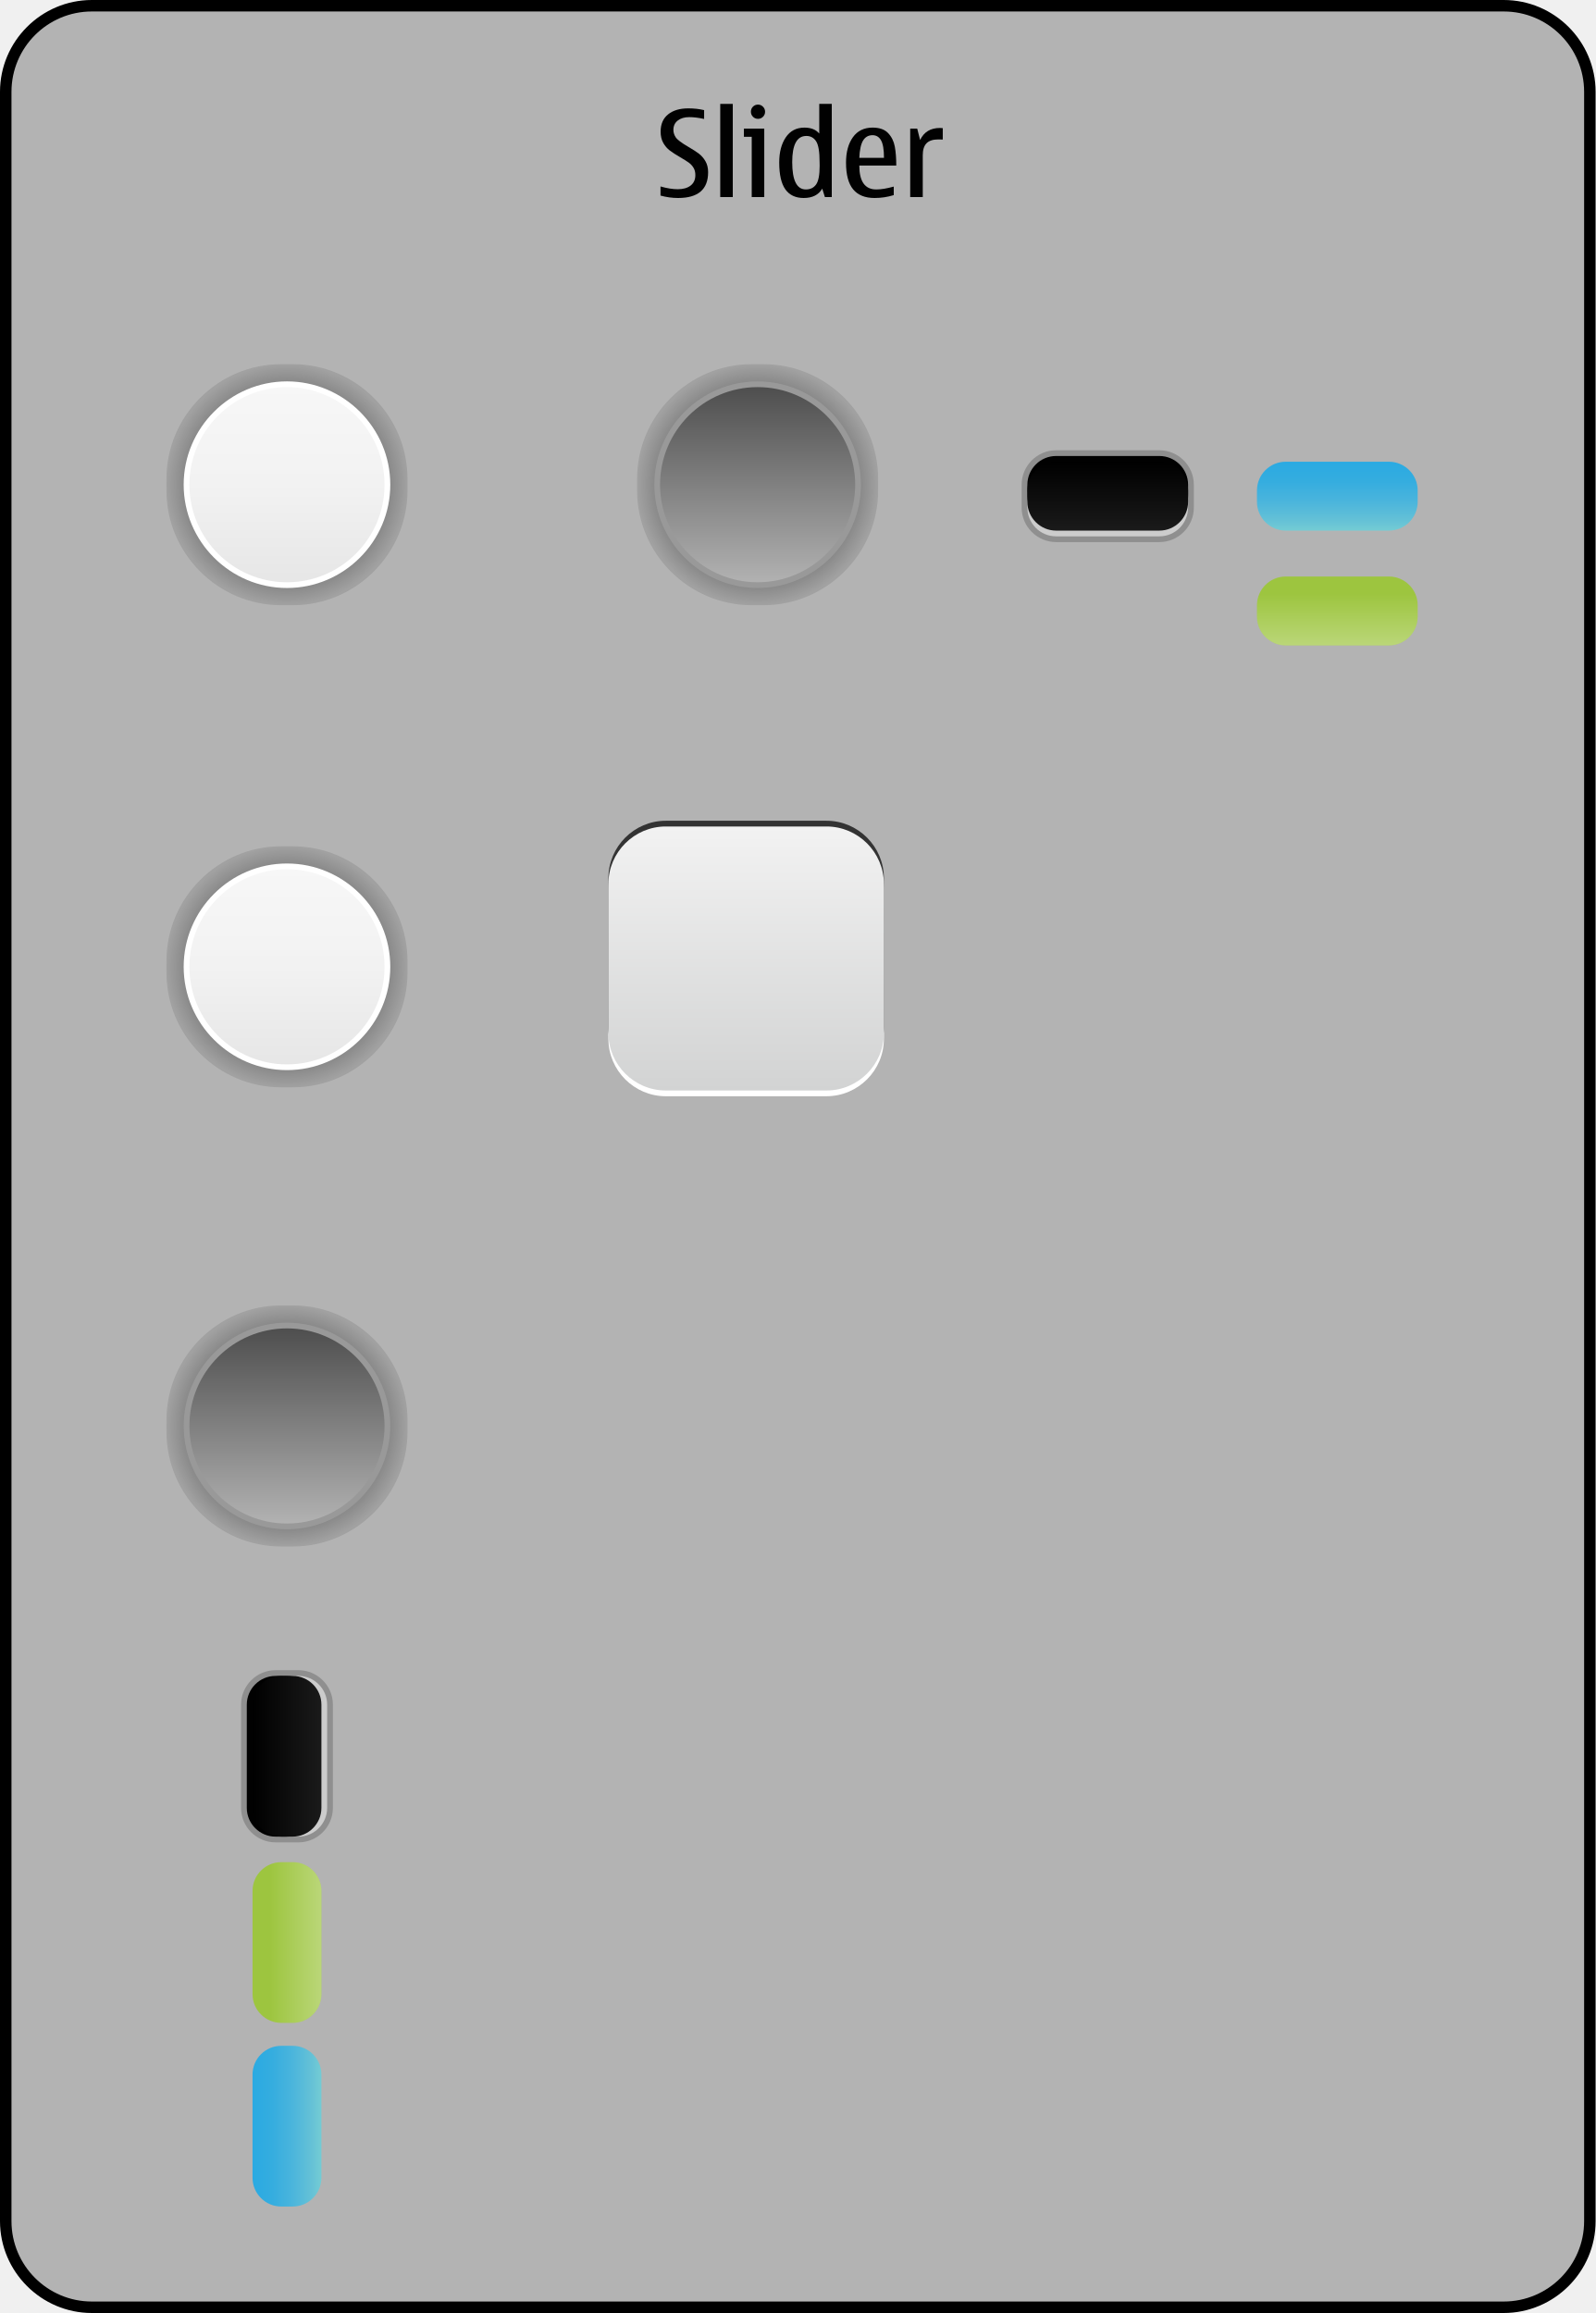
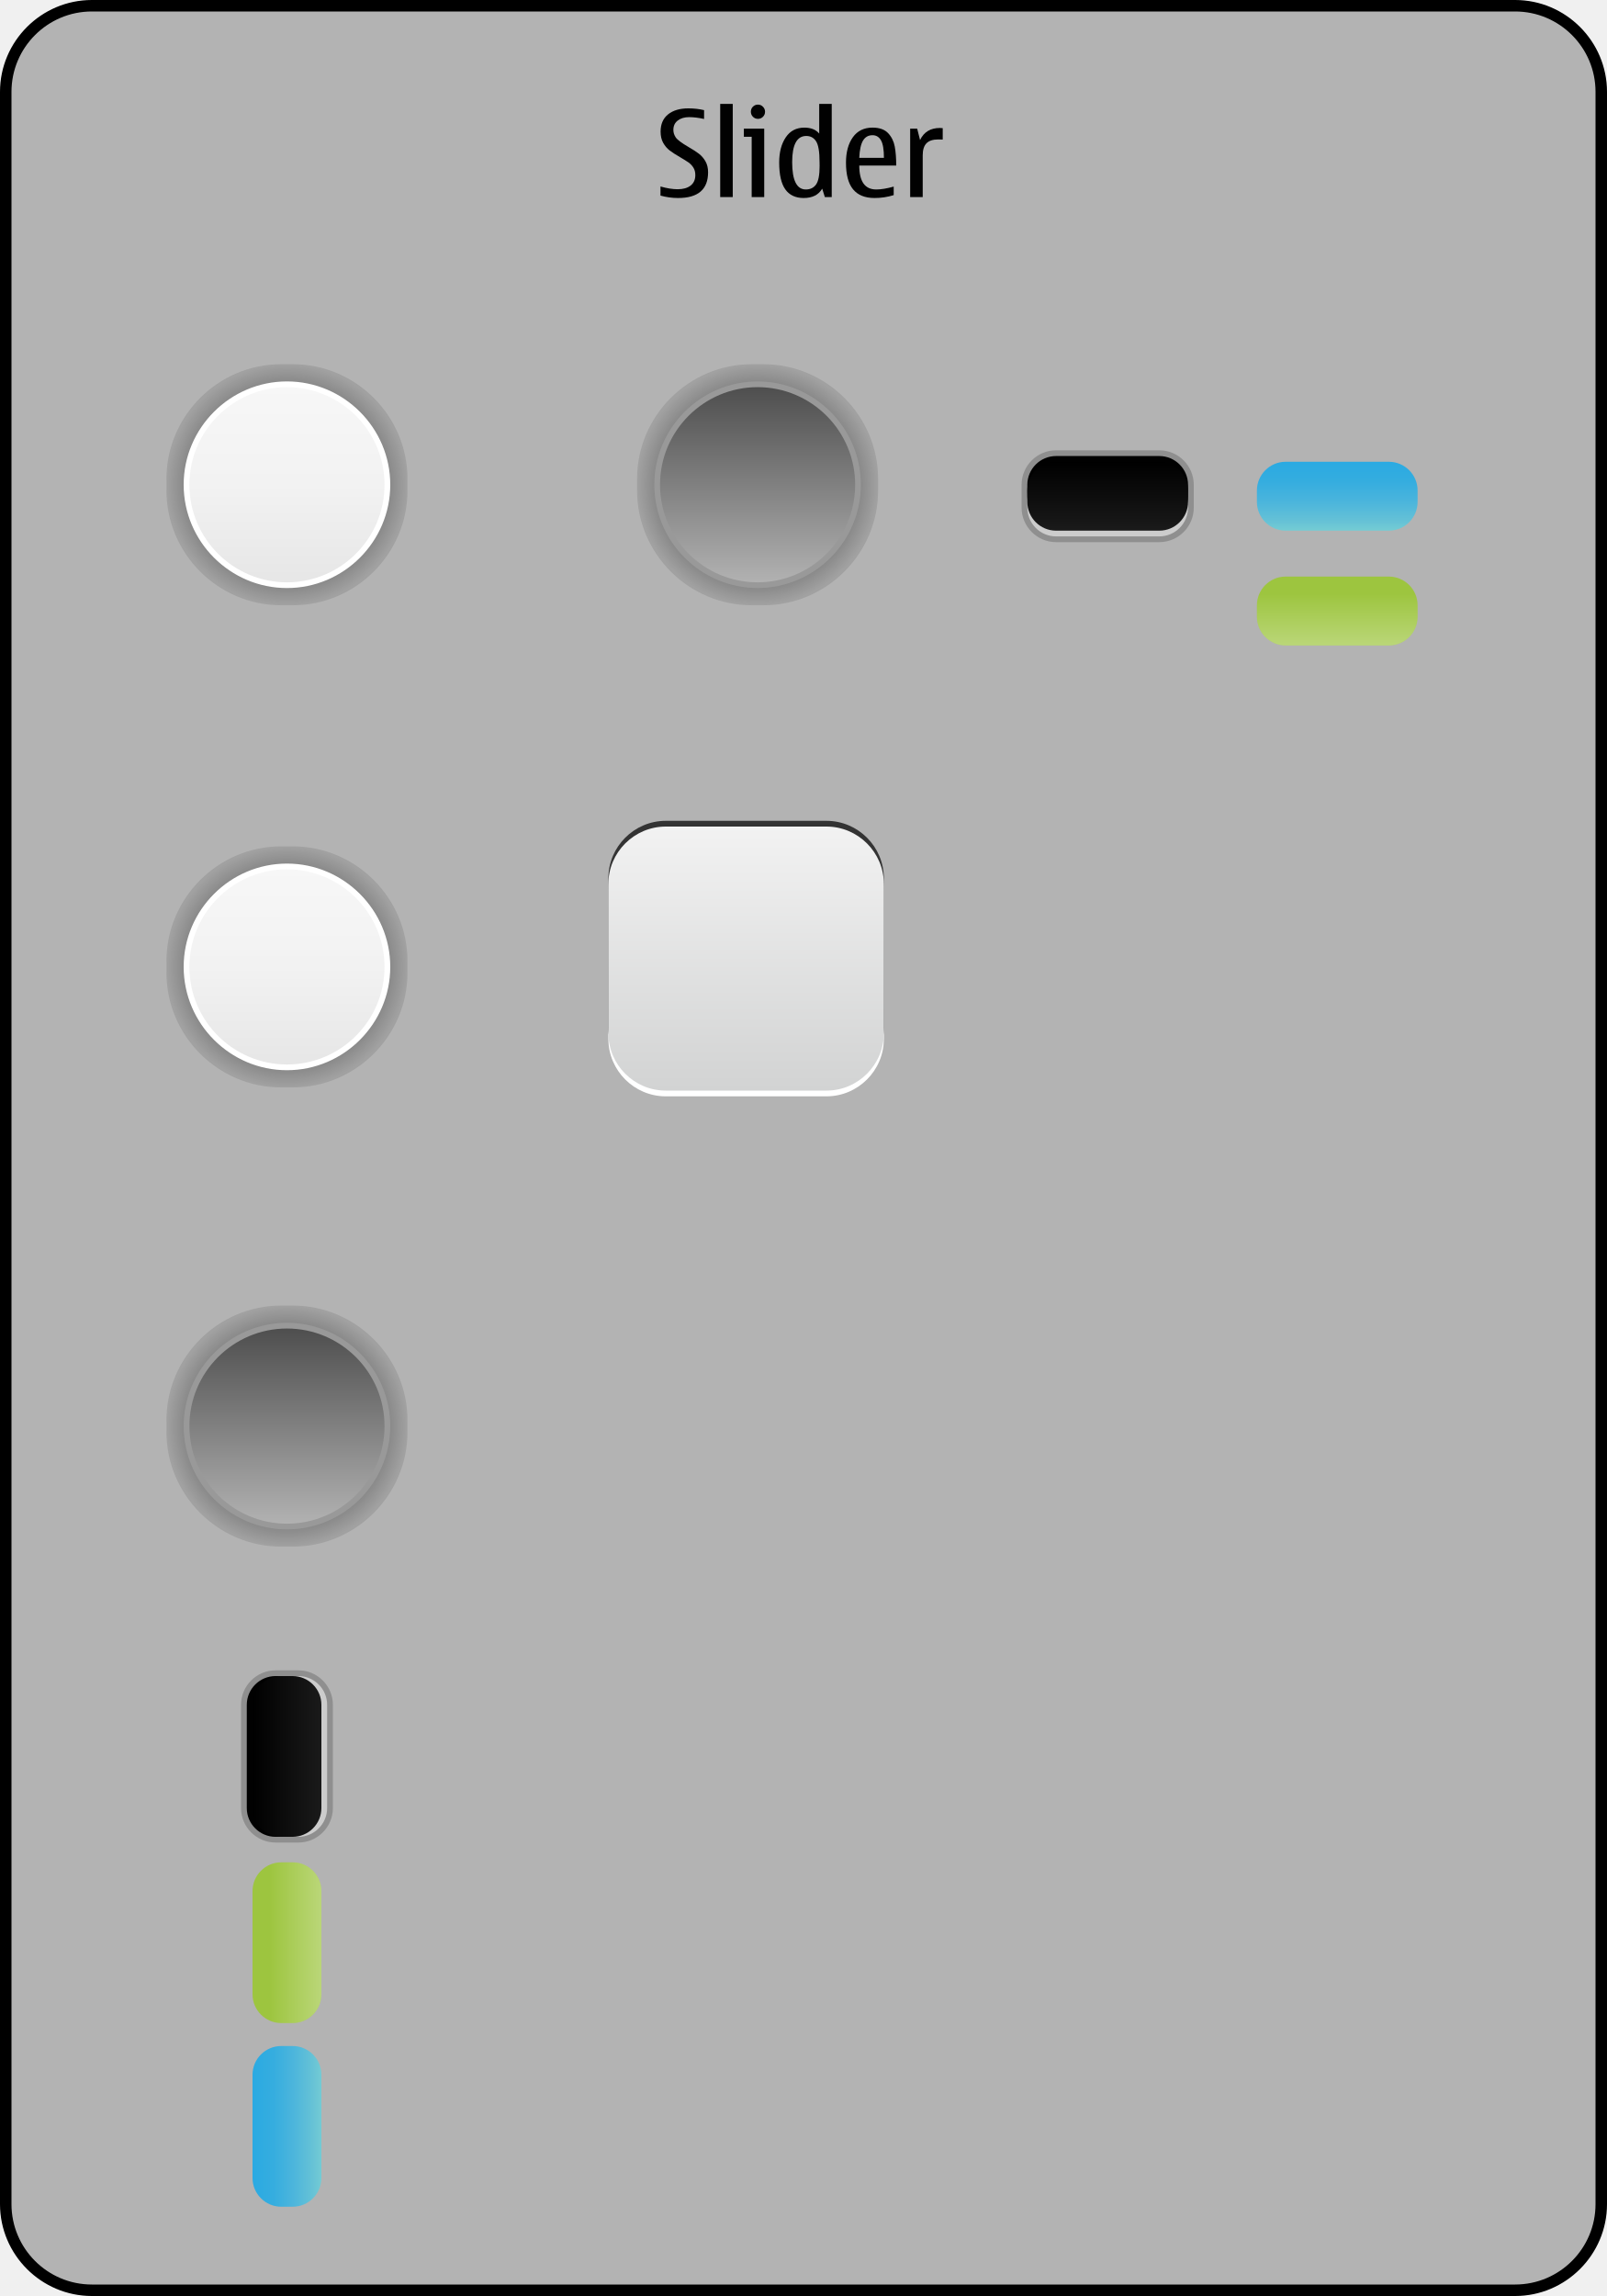
- <svg xmlns="http://www.w3.org/2000/svg" version="1.1" x="0px" y="0px" width="278px" height="403px" viewBox="0 0 278 403" style="enable-background:new 0 0 278 403;" xml:space="preserve">
+ <svg xmlns="http://www.w3.org/2000/svg" version="1.1" x="0px" y="0px" width="280px" height="400px" viewBox="0 0 280 400" style="enable-background:new 0 0 280 400;" xml:space="preserve">
  <g id="duislider-layer">
</g>
  <g id="dui-theme-rd">
    <g id="duislider">
      <g id="duisliderThemeTemplateHelper">
        <g>
-           <path style="fill:#B3B3B3;" d="M16,402c-8.271,0-15-6.729-15-15V16C1,7.729,7.729,1,16,1h246c8.271,0,15,6.729,15,15v371      c0,8.271-6.729,15-15,15H16z" />
+           <path style="fill:#B3B3B3;" d="M16,399c-8.271,0-15-6.729-15-15V16C1,7.729,7.729,1,16,1h248c8.271,0,15,6.729,15,15v368      c0,8.271-6.729,15-15,15H16z" />
          <g>
-             <path d="M262,2c7.72,0,14,6.28,14,14v371c0,7.72-6.28,14-14,14H16c-7.72,0-14-6.28-14-14V16C2,8.28,8.28,2,16,2H262 M262,0H16       C7.2,0,0,7.2,0,16v371c0,8.8,7.2,16,16,16h246c8.8,0,16-7.2,16-16V16C278,7.2,270.8,0,262,0L262,0z" />
+             <path d="M264,2c7.72,0,14,6.28,14,14v368c0,7.72-6.28,14-14,14H16c-7.72,0-14-6.28-14-14V16C2,8.28,8.28,2,16,2H264 M264,0H16       C7.2,0,0,7.2,0,16v368c0,8.8,7.2,16,16,16h248c8.8,0,16-7.2,16-16V16C280,7.2,272.8,0,264,0L264,0z" />
          </g>
        </g>
        <path style="fill:#010101;" d="M118.146,34.497c-1.025,0-2.049-0.14-3.066-0.421v-1.589c1.121,0.321,2.123,0.481,3.004,0.481     c0.943,0,1.689-0.211,2.24-0.635s0.826-1.033,0.826-1.826c0-0.506-0.107-0.934-0.324-1.286c-0.215-0.353-0.494-0.651-0.834-0.897     c-0.344-0.246-0.838-0.557-1.488-0.934c-0.771-0.443-1.383-0.838-1.83-1.184s-0.822-0.786-1.123-1.323     c-0.301-0.536-0.451-1.188-0.451-1.953c0-1.299,0.434-2.298,1.297-2.999c0.865-0.701,2.043-1.051,3.533-1.051     c0.977,0,1.893,0.102,2.748,0.307v1.539c-0.957-0.213-1.824-0.318-2.604-0.318c-0.814,0-1.477,0.197-1.984,0.59     c-0.51,0.393-0.764,0.938-0.764,1.635c0,0.451,0.135,0.883,0.404,1.293s1.002,0.963,2.199,1.66     c0.779,0.451,1.393,0.848,1.84,1.189c0.449,0.342,0.828,0.779,1.139,1.312s0.467,1.173,0.467,1.918     C123.375,33,121.633,34.497,118.146,34.497z" />
        <path style="fill:#010101;" d="M125.486,34.333V18.102h2.186v16.231H125.486z" />
        <path style="fill:#010101;" d="M133.156,34.333h-2.184v-10.5h-1.363v-1.425h3.547V34.333z M132.07,18.225     c0.334,0,0.623,0.123,0.867,0.369c0.242,0.246,0.363,0.536,0.363,0.871c0,0.342-0.119,0.635-0.359,0.877     c-0.238,0.242-0.529,0.363-0.871,0.363c-0.35,0-0.643-0.121-0.883-0.363c-0.238-0.242-0.357-0.535-0.357-0.877     c0-0.349,0.119-0.643,0.357-0.882C131.428,18.344,131.721,18.225,132.07,18.225z" />
        <path style="fill:#010101;" d="M143.719,34.333l-0.461-1.466c-0.631,1.086-1.707,1.63-3.23,1.63c-1.416,0-2.48-0.501-3.195-1.502     c-0.713-1.001-1.07-2.565-1.07-4.691c0-1.784,0.381-3.241,1.143-4.373s1.844-1.697,3.246-1.697c1.148,0,2.01,0.345,2.584,1.036     v-5.168h2.184v16.231H143.719z M142.807,28.898l-0.012-0.677c0-1.777-0.199-2.978-0.6-3.599c-0.4-0.623-0.969-0.934-1.707-0.934     c-0.82,0-1.436,0.379-1.846,1.139c-0.41,0.758-0.615,1.896-0.615,3.414c0,1.593,0.197,2.785,0.596,3.578     c0.395,0.793,0.99,1.189,1.783,1.189c0.771,0,1.365-0.287,1.779-0.861S142.807,30.491,142.807,28.898z" />
        <path style="fill:#010101;" d="M155.717,32.508v1.486c-1.074,0.336-2.186,0.503-3.334,0.503c-1.668,0-2.916-0.503-3.742-1.507     c-0.828-1.006-1.24-2.554-1.24-4.646c0-1.839,0.4-3.317,1.199-4.435c0.801-1.118,1.941-1.677,3.426-1.677     c1.201,0,2.105,0.319,2.711,0.959s0.992,1.422,1.164,2.348c0.17,0.927,0.256,2.028,0.256,3.308h-6.439     c0,1.387,0.246,2.428,0.738,3.122s1.23,1.04,2.215,1.04C153.504,33.01,154.52,32.843,155.717,32.508z M149.717,27.504h4.297     c0-1.442-0.172-2.461-0.512-3.056c-0.344-0.595-0.836-0.892-1.477-0.892c-0.719,0-1.268,0.307-1.646,0.922     S149.779,26.103,149.717,27.504z" />
        <path style="fill:#010101;" d="M159.807,22.408l0.502,1.988c0.664-1.4,1.818-2.102,3.467-2.102c0.219,0,0.379,0.01,0.482,0.031     v1.988c-0.172-0.014-0.428-0.02-0.77-0.02c-0.938,0-1.623,0.224-2.061,0.671c-0.438,0.448-0.656,1.147-0.656,2.097v7.271h-2.186     V22.408H159.807z" />
      </g>
      <g id="duislider-handle-value-background">
        <g>
          <path style="fill:#FFFFFF;" d="M154,181c0,5.5-4.5,10-10,10h-28c-5.5,0-10-4.5-10-10v-26c0-5.5,4.5-10,10-10h28      c5.5,0,10,4.5,10,10V181z" />
        </g>
        <g>
          <path style="fill:#333333;" d="M154,179c0,5.5-4.5,10-10,10h-28c-5.5,0-10-4.5-10-10v-26c0-5.5,4.5-10,10-10h28      c5.5,0,10,4.5,10,10V179z" />
        </g>
        <g>
          <linearGradient id="SVGID_1_" gradientUnits="userSpaceOnUse" x1="130" y1="144" x2="130" y2="190">
            <stop offset="0" style="stop-color:#F2F2F2" />
            <stop offset="1" style="stop-color:#D2D3D3" />
          </linearGradient>
          <path style="fill:url(#SVGID_1_);" d="M154,180c0,5.5-4.5,10-10,10h-28c-5.5,0-10-4.5-10-10v-26c0-5.5,4.5-10,10-10h28      c5.5,0,10,4.5,10,10V180z" />
        </g>
      </g>
      <g id="duislider-vertical-background-elapsed">
        <rect x="42" y="355.449" style="opacity:0;fill:#010101;" width="16" height="30" />
        <g id="Normal_68_">
-           <linearGradient id="SVGID_2_" gradientUnits="userSpaceOnUse" x1="2247.551" y1="-3796.001" x2="2247.551" y2="-3808.001" gradientTransform="matrix(-4.371139e-08 -1 1 -4.371139e-08 3852.001 2617.999)">
+           <linearGradient id="SVGID_2_" gradientUnits="userSpaceOnUse" x1="2247.551" y1="-3798.001" x2="2247.551" y2="-3810.001" gradientTransform="matrix(0 -1 1 0 3854 2618)">
            <stop offset="0" style="stop-color:#74CCD4" />
            <stop offset="0.13" style="stop-color:#66C2D6" />
            <stop offset="0.416" style="stop-color:#4BB5DC" />
            <stop offset="0.705" style="stop-color:#35ADDF" />
            <stop offset="1" style="stop-color:#2AAAE2" />
          </linearGradient>
          <path style="fill:url(#SVGID_2_);" d="M51,356.449c2.75,0,5,2.25,5,5v18c0,2.75-2.25,5-5,5h-2c-2.75,0-5-2.25-5-5v-18      c0-2.75,2.25-5,5-5H51z" />
        </g>
      </g>
      <g id="duislider-vertical-background-received">
        <rect x="42" y="323.449" style="opacity:0;fill:#010101;" width="16" height="30" />
        <g id="Normal_67_">
          <path style="fill:#9DC53F;" d="M49,352.449c-2.75,0-5-2.25-5-5v-18c0-2.75,2.25-5,5-5h2c2.75,0,5,2.25,5,5v18c0,2.75-2.25,5-5,5      H49z" />
        </g>
        <g id="Normal_66_" style="opacity:0.3;">
-           <linearGradient id="SVGID_3_" gradientUnits="userSpaceOnUse" x1="4223.449" y1="2542.999" x2="4223.449" y2="2530.999" gradientTransform="matrix(-4.371139e-08 1 -1 -4.371139e-08 2587 -3885.001)">
+           <linearGradient id="SVGID_3_" gradientUnits="userSpaceOnUse" x1="4225.449" y1="2542.999" x2="4225.449" y2="2530.999" gradientTransform="matrix(0 1 -1 0 2587 -3887)">
            <stop offset="0.25" style="stop-color:#FFFFFF;stop-opacity:0" />
            <stop offset="0.933" style="stop-color:#FFFFFF;stop-opacity:0.91" />
            <stop offset="1" style="stop-color:#FFFFFF" />
          </linearGradient>
          <path style="fill:url(#SVGID_3_);" d="M49,352.449c-2.75,0-5-2.25-5-5v-18c0-2.75,2.25-5,5-5h2c2.75,0,5,2.25,5,5v18      c0,2.75-2.25,5-5,5H49z" />
        </g>
      </g>
      <g id="duislider-vertical-background">
        <g id="Normal_65_" style="opacity:0.2;">
          <path style="fill:#010101;" d="M52,291c3.3,0,6,2.7,6,6v18c0,3.3-2.7,6-6,6h-4c-3.3,0-6-2.7-6-6v-18c0-3.3,2.7-6,6-6H52z" />
        </g>
        <g id="Normal_64_">
          <path style="fill:#CCCCCC;" d="M52,292c2.75,0,5,2.25,5,5v18c0,2.75-2.25,5-5,5h-2c-2.75,0-5-2.25-5-5v-18c0-2.75,2.25-5,5-5H52      z" />
        </g>
        <g id="Normal_63_">
          <path style="fill:#010101;" d="M50,292c2.75,0,5,2.25,5,5v18c0,2.75-2.25,5-5,5h-2c-2.75,0-5-2.25-5-5v-18c0-2.75,2.25-5,5-5H50      z" />
        </g>
-         <g id="Normal_28_">
-           <linearGradient id="SVGID_4_" gradientUnits="userSpaceOnUse" x1="2248" y1="-3860.001" x2="2248" y2="-3872.001" gradientTransform="matrix(-4.371139e-08 -1 1 -4.371139e-08 3916.001 2553.999)">
+         <g id="Normal_52_">
+           <linearGradient id="SVGID_4_" gradientUnits="userSpaceOnUse" x1="2248" y1="-3862.001" x2="2248" y2="-3874.001" gradientTransform="matrix(0 -1 1 0 3918 2554)">
            <stop offset="0" style="stop-color:#1A1A1A" />
            <stop offset="1" style="stop-color:#000000" />
          </linearGradient>
          <path style="fill:url(#SVGID_4_);" d="M51,292c2.75,0,5,2.25,5,5v18c0,2.75-2.25,5-5,5h-2c-2.75,0-5-2.25-5-5v-18      c0-2.75,2.25-5,5-5H51z" />
        </g>
      </g>
      <g id="duislider-vertical-handle-pressed">
        <rect x="14" y="212.449" style="opacity:0;fill:#010101;" width="72" height="72" />
-         <g id="Normal_27_">
-           <radialGradient id="SVGID_5_" cx="128.727" cy="168.556" r="19.001" gradientTransform="matrix(1.1052 0 0 1.1052 -92.2676 62.1611)" gradientUnits="userSpaceOnUse">
+         <g id="Normal_51_">
+           <radialGradient id="SVGID_5_" cx="128.821" cy="168.461" r="19.001" gradientTransform="matrix(1.1052 0 0 1.1052 -92.373 62.2657)" gradientUnits="userSpaceOnUse">
            <stop offset="0" style="stop-color:#000000" />
            <stop offset="1" style="stop-color:#000000;stop-opacity:0.1" />
          </radialGradient>
          <path style="fill:url(#SVGID_5_);" d="M71,249.449c0,11-9,20-20,20h-2c-11,0-20-9-20-20v-2c0-11,9-20,20-20h2c11,0,20,9,20,20      V249.449z" />
        </g>
-         <g id="Normal_26_">
+         <g id="Normal_50_">
          <linearGradient id="SVGID_6_" gradientUnits="userSpaceOnUse" x1="50" y1="265.949" x2="50" y2="230.949">
            <stop offset="0" style="stop-color:#B3B3B3" />
            <stop offset="1" style="stop-color:#4D4D4D" />
          </linearGradient>
          <path style="fill:url(#SVGID_6_);" d="M50,265.949c-9.649,0-17.5-7.851-17.5-17.5s7.851-17.5,17.5-17.5s17.5,7.851,17.5,17.5      S59.649,265.949,50,265.949L50,265.949z" />
          <g>
            <path style="fill:#999999;" d="M50,231.449c9.374,0,17,7.626,17,17s-7.626,17-17,17s-17-7.626-17-17S40.626,231.449,50,231.449        M50,230.449c-9.9,0-18,8.1-18,18s8.1,18,18,18s18-8.1,18-18S59.9,230.449,50,230.449L50,230.449z" />
          </g>
        </g>
      </g>
      <g id="duislider-vertical-handle">
        <rect x="14" y="132.449" style="opacity:0;fill:#010101;" width="72" height="72" />
-         <g id="Normal_25_">
-           <radialGradient id="SVGID_7_" cx="125.017" cy="96.171" r="19.001" gradientTransform="matrix(1.1052 0 0 1.1052 -88.168 62.1611)" gradientUnits="userSpaceOnUse">
+         <g id="Normal_49_">
+           <radialGradient id="SVGID_7_" cx="125.112" cy="96.076" r="19.002" gradientTransform="matrix(1.1052 0 0 1.1052 -88.2734 62.2657)" gradientUnits="userSpaceOnUse">
            <stop offset="0" style="stop-color:#000000" />
            <stop offset="1" style="stop-color:#000000;stop-opacity:0.1" />
          </radialGradient>
          <path style="fill:url(#SVGID_7_);" d="M71,169.449c0,11-9,20-20,20h-2c-11,0-20-9-20-20v-2c0-11,9-20,20-20h2c11,0,20,9,20,20      V169.449z" />
        </g>
-         <g id="Normal_24_">
+         <g id="Normal_48_">
          <linearGradient id="SVGID_8_" gradientUnits="userSpaceOnUse" x1="50" y1="185.949" x2="50" y2="150.949">
            <stop offset="0" style="stop-color:#E6E6E6" />
            <stop offset="0.504" style="stop-color:#F2F2F2" />
            <stop offset="1" style="stop-color:#F7F7F7" />
          </linearGradient>
          <path style="fill:url(#SVGID_8_);" d="M50,185.949c-9.649,0-17.5-7.851-17.5-17.5s7.851-17.5,17.5-17.5s17.5,7.851,17.5,17.5      S59.649,185.949,50,185.949L50,185.949z" />
          <path style="fill:#FFFFFF;" d="M50,151.449c9.374,0,17,7.626,17,17s-7.626,17-17,17s-17-7.626-17-17S40.626,151.449,50,151.449       M50,150.449c-9.9,0-18,8.1-18,18s8.1,18,18,18s18-8.1,18-18S59.9,150.449,50,150.449L50,150.449z" />
        </g>
      </g>
      <g id="duislider-background-elapsed">
        <rect x="218" y="78.449" style="opacity:0;fill:#010101;" width="30" height="16" />
-         <g id="Normal_23_">
+         <g id="Normal_47_">
          <linearGradient id="SVGID_9_" gradientUnits="userSpaceOnUse" x1="233" y1="92.449" x2="233" y2="80.449">
            <stop offset="0" style="stop-color:#74CCD4" />
            <stop offset="0.13" style="stop-color:#66C2D6" />
            <stop offset="0.416" style="stop-color:#4BB5DC" />
            <stop offset="0.705" style="stop-color:#35ADDF" />
            <stop offset="1" style="stop-color:#2AAAE2" />
          </linearGradient>
          <path style="fill:url(#SVGID_9_);" d="M247,87.449c0,2.75-2.25,5-5,5h-18c-2.75,0-5-2.25-5-5v-2c0-2.75,2.25-5,5-5h18      c2.75,0,5,2.25,5,5V87.449z" />
        </g>
      </g>
      <g id="duislider-background-received">
        <rect x="218" y="98.449" style="opacity:0;fill:#010101;" width="30" height="16" />
-         <g id="Normal_16_">
+         <g id="Normal_46_">
          <path style="fill:#9DC53F;" d="M219,105.449c0-2.75,2.25-5,5-5h18c2.75,0,5,2.25,5,5v2c0,2.75-2.25,5-5,5h-18      c-2.75,0-5-2.25-5-5V105.449z" />
        </g>
-         <g id="Normal_17_" style="opacity:0.3;">
-           <linearGradient id="SVGID_10_" gradientUnits="userSpaceOnUse" x1="6603" y1="-1861.551" x2="6603" y2="-1873.551" gradientTransform="matrix(-1 0 0 -1 6836 -1761.102)">
+         <g id="Normal_45_" style="opacity:0.3;">
+           <linearGradient id="SVGID_10_" gradientUnits="userSpaceOnUse" x1="6605" y1="-1863.551" x2="6605" y2="-1875.551" gradientTransform="matrix(-1 0 0 -1 6838 -1763.102)">
            <stop offset="0.25" style="stop-color:#FFFFFF;stop-opacity:0" />
            <stop offset="0.933" style="stop-color:#FFFFFF;stop-opacity:0.91" />
            <stop offset="1" style="stop-color:#FFFFFF" />
          </linearGradient>
          <path style="fill:url(#SVGID_10_);" d="M219,105.449c0-2.75,2.25-5,5-5h18c2.75,0,5,2.25,5,5v2c0,2.75-2.25,5-5,5h-18      c-2.75,0-5-2.25-5-5V105.449z" />
        </g>
      </g>
      <g id="duislider-background">
-         <g id="Normal_35_" style="opacity:0.2;">
+         <g id="Normal_44_" style="opacity:0.2;">
          <path style="fill:#010101;" d="M208,88.449c0,3.3-2.7,6-6,6h-18c-3.3,0-6-2.7-6-6v-4c0-3.3,2.7-6,6-6h18c3.3,0,6,2.7,6,6V88.449      z" />
        </g>
-         <g id="Normal_34_">
+         <g id="Normal_43_">
          <path style="fill:#CCCCCC;" d="M207,88.449c0,2.75-2.25,5-5,5h-18c-2.75,0-5-2.25-5-5v-2c0-2.75,2.25-5,5-5h18      c2.75,0,5,2.25,5,5V88.449z" />
        </g>
-         <g id="Normal_33_">
+         <g id="Normal_42_">
          <path style="fill:#010101;" d="M207,86.449c0,2.75-2.25,5-5,5h-18c-2.75,0-5-2.25-5-5v-2c0-2.75,2.25-5,5-5h18      c2.75,0,5,2.25,5,5V86.449z" />
        </g>
-         <g id="Normal_32_">
+         <g id="Normal_41_">
          <linearGradient id="SVGID_11_" gradientUnits="userSpaceOnUse" x1="193" y1="92.449" x2="193" y2="80.449">
            <stop offset="0" style="stop-color:#1A1A1A" />
            <stop offset="1" style="stop-color:#000000" />
          </linearGradient>
          <path style="fill:url(#SVGID_11_);" d="M207,87.449c0,2.75-2.25,5-5,5h-18c-2.75,0-5-2.25-5-5v-2c0-2.75,2.25-5,5-5h18      c2.75,0,5,2.25,5,5V87.449z" />
        </g>
      </g>
      <g id="duislider-handle-pressed">
        <rect x="96" y="48.449" style="opacity:0;fill:#010101;" width="72" height="72" />
-         <g id="Normal_15_">
-           <radialGradient id="SVGID_12_" cx="202.921" cy="20.166" r="19.001" gradientTransform="matrix(1.1052 0 0 1.1052 -92.2676 62.1611)" gradientUnits="userSpaceOnUse">
+         <g id="Normal_40_">
+           <radialGradient id="SVGID_12_" cx="203.016" cy="20.071" r="19.002" gradientTransform="matrix(1.1052 0 0 1.1052 -92.373 62.2657)" gradientUnits="userSpaceOnUse">
            <stop offset="0" style="stop-color:#000000" />
            <stop offset="1" style="stop-color:#000000;stop-opacity:0.1" />
          </radialGradient>
          <path style="fill:url(#SVGID_12_);" d="M153,85.449c0,11-9,20-20,20h-2c-11,0-20-9-20-20v-2c0-11,9-20,20-20h2c11,0,20,9,20,20      V85.449z" />
        </g>
-         <g id="Normal_2_">
+         <g id="Normal_39_">
          <linearGradient id="SVGID_13_" gradientUnits="userSpaceOnUse" x1="132" y1="101.949" x2="132" y2="66.949">
            <stop offset="0" style="stop-color:#B3B3B3" />
            <stop offset="1" style="stop-color:#4D4D4D" />
          </linearGradient>
          <path style="fill:url(#SVGID_13_);" d="M132,101.949c-9.649,0-17.5-7.851-17.5-17.5s7.851-17.5,17.5-17.5s17.5,7.851,17.5,17.5      S141.649,101.949,132,101.949L132,101.949z" />
          <g>
            <path style="fill:#999999;" d="M132,67.449c9.374,0,17,7.626,17,17s-7.626,17-17,17s-17-7.626-17-17S122.626,67.449,132,67.449        M132,66.449c-9.9,0-18,8.1-18,18s8.1,18,18,18c9.9,0,18-8.1,18-18S141.9,66.449,132,66.449L132,66.449z" />
          </g>
        </g>
      </g>
      <g id="duislider-handle">
        <rect x="14" y="48.449" style="opacity:0;fill:#010101;" width="72" height="72" />
-         <g id="Normal_30_">
-           <radialGradient id="SVGID_14_" cx="125.017" cy="20.166" r="19.001" gradientTransform="matrix(1.1052 0 0 1.1052 -88.168 62.1611)" gradientUnits="userSpaceOnUse">
+         <g id="Normal_38_">
+           <radialGradient id="SVGID_14_" cx="125.112" cy="20.071" r="19.001" gradientTransform="matrix(1.1052 0 0 1.1052 -88.2734 62.2657)" gradientUnits="userSpaceOnUse">
            <stop offset="0" style="stop-color:#000000" />
            <stop offset="1" style="stop-color:#000000;stop-opacity:0.1" />
          </radialGradient>
          <path style="fill:url(#SVGID_14_);" d="M71,85.449c0,11-9,20-20,20h-2c-11,0-20-9-20-20v-2c0-11,9-20,20-20h2c11,0,20,9,20,20      V85.449z" />
        </g>
-         <g id="Normal_29_">
+         <g id="Normal_37_">
          <linearGradient id="SVGID_15_" gradientUnits="userSpaceOnUse" x1="50" y1="101.949" x2="50" y2="66.949">
            <stop offset="0" style="stop-color:#E6E6E6" />
            <stop offset="0.504" style="stop-color:#F2F2F2" />
            <stop offset="1" style="stop-color:#F7F7F7" />
          </linearGradient>
          <path style="fill:url(#SVGID_15_);" d="M50,101.949c-9.649,0-17.5-7.851-17.5-17.5s7.851-17.5,17.5-17.5s17.5,7.851,17.5,17.5      S59.649,101.949,50,101.949L50,101.949z" />
          <path style="fill:#FFFFFF;" d="M50,67.449c9.374,0,17,7.626,17,17s-7.626,17-17,17s-17-7.626-17-17S40.626,67.449,50,67.449       M50,66.449c-9.9,0-18,8.1-18,18s8.1,18,18,18s18-8.1,18-18S59.9,66.449,50,66.449L50,66.449z" />
        </g>
      </g>
    </g>
  </g>
</svg>
